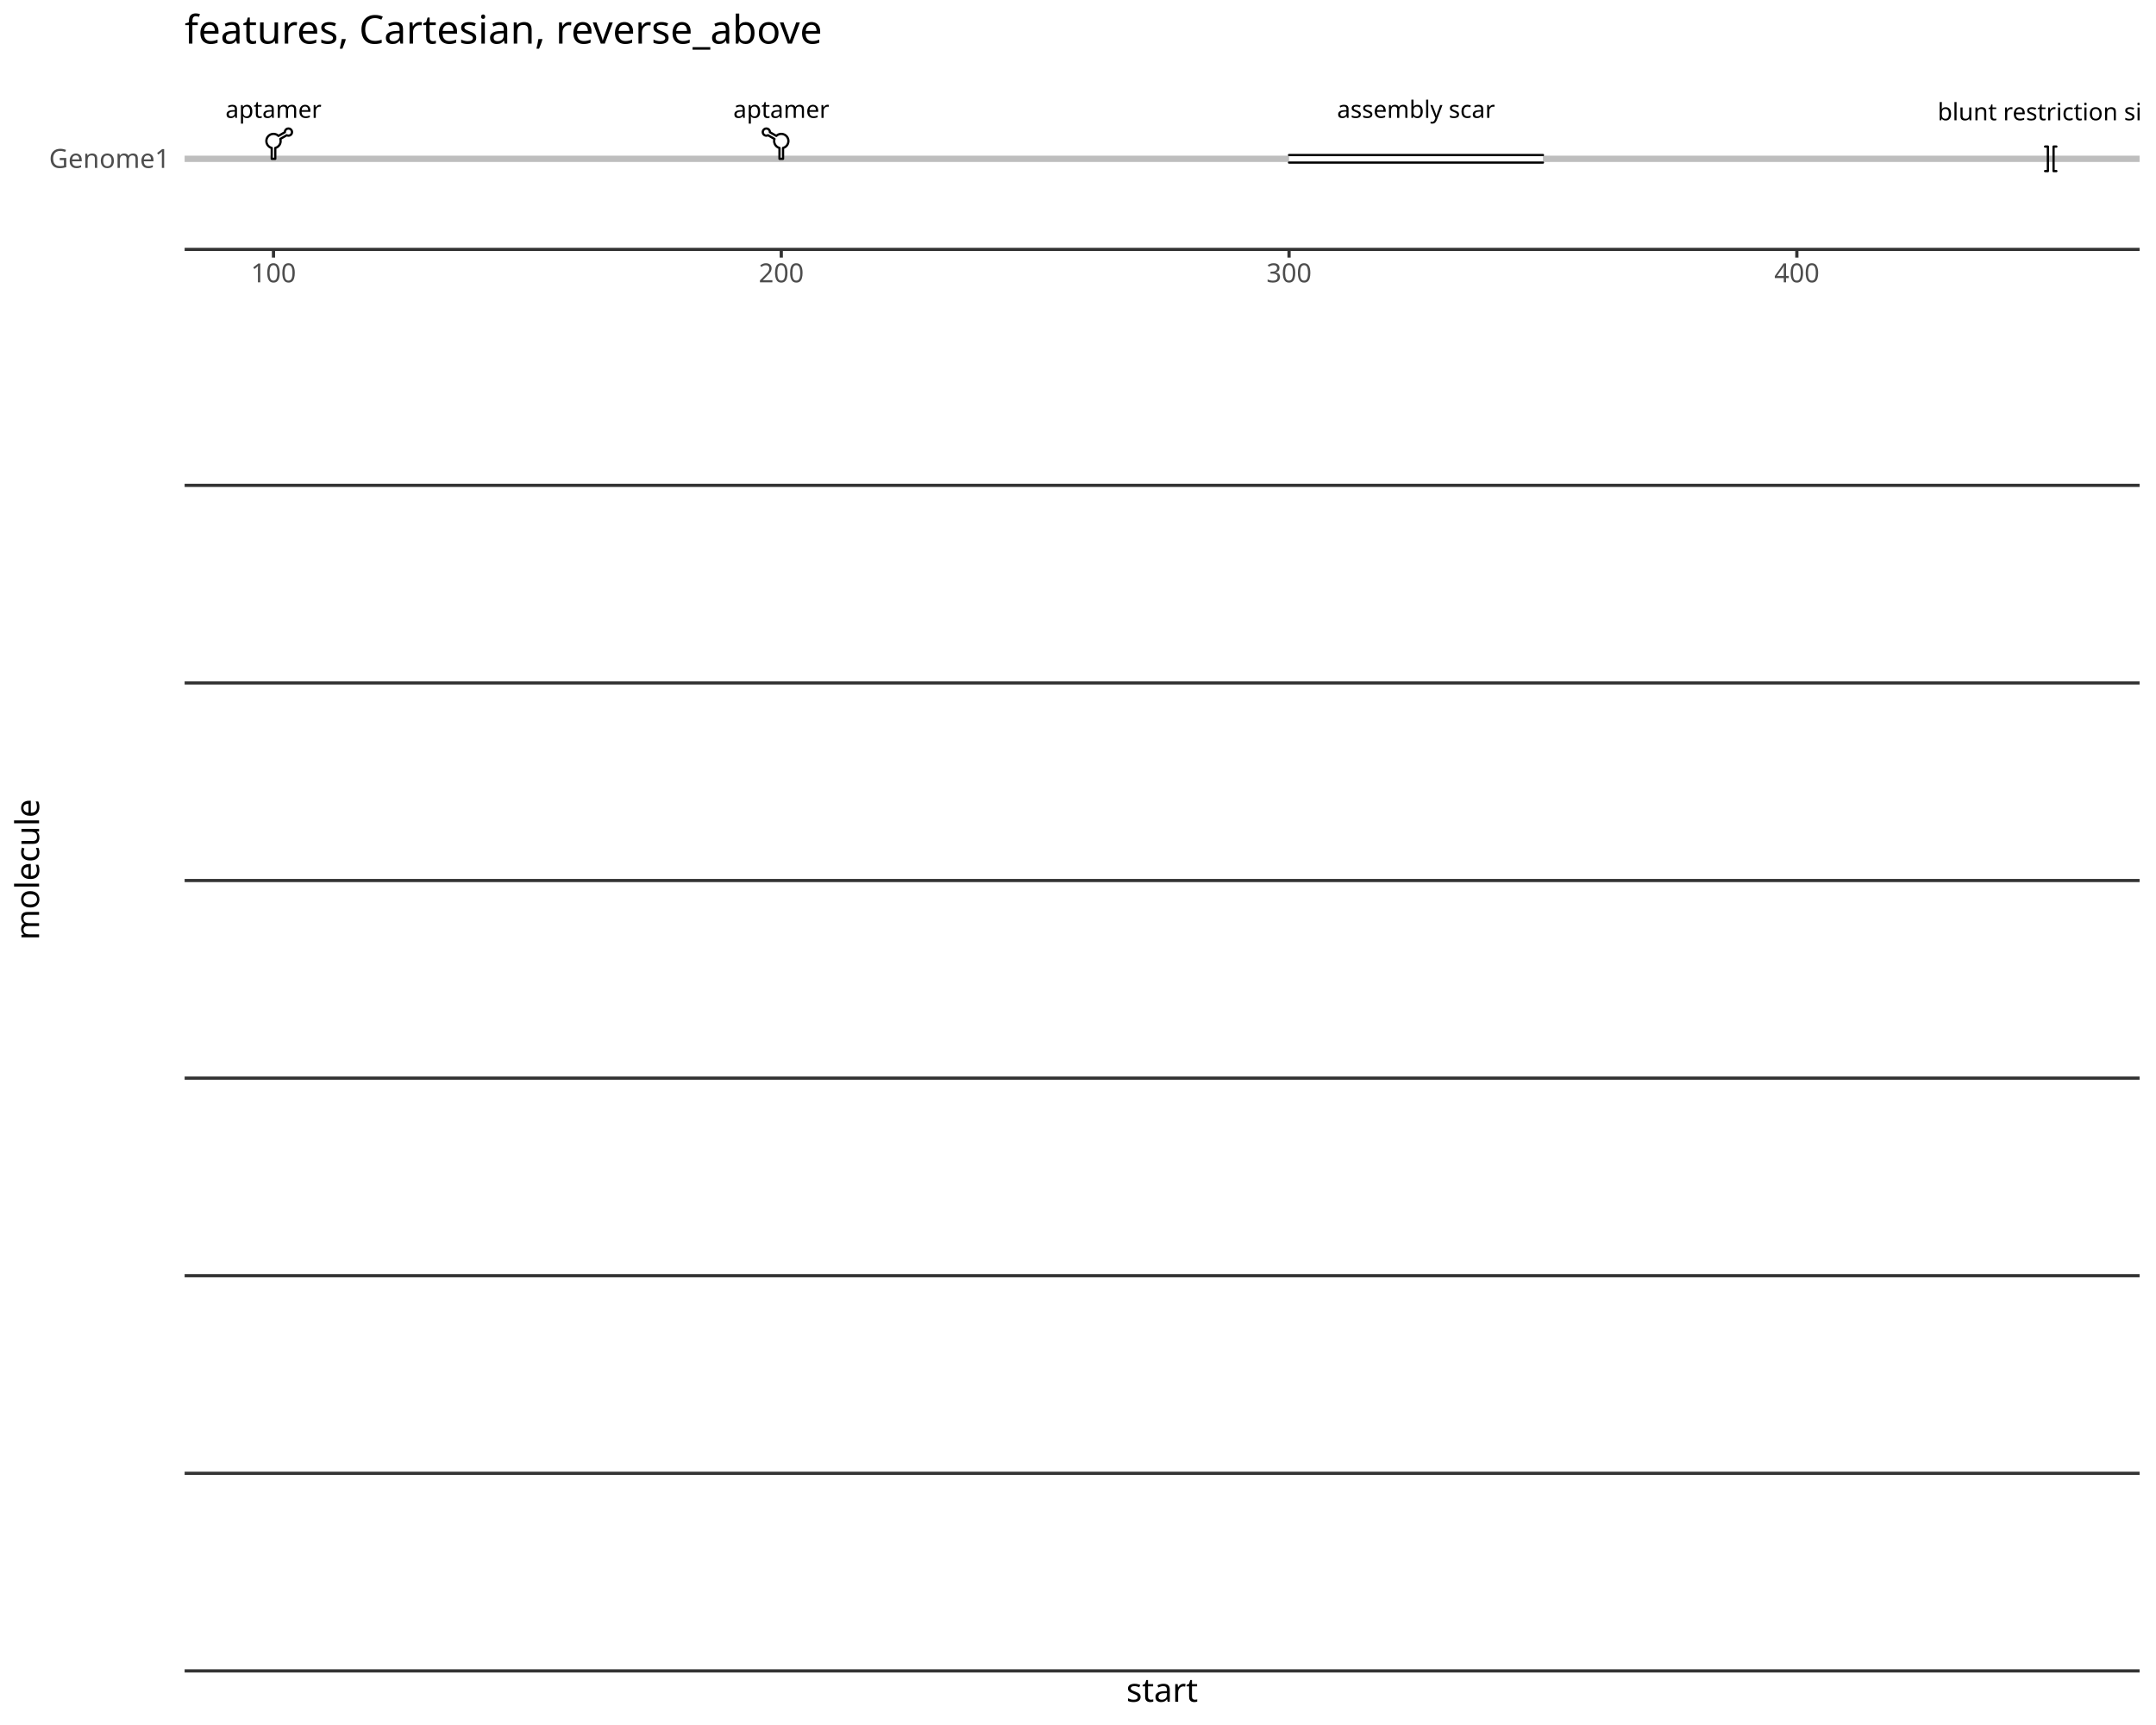
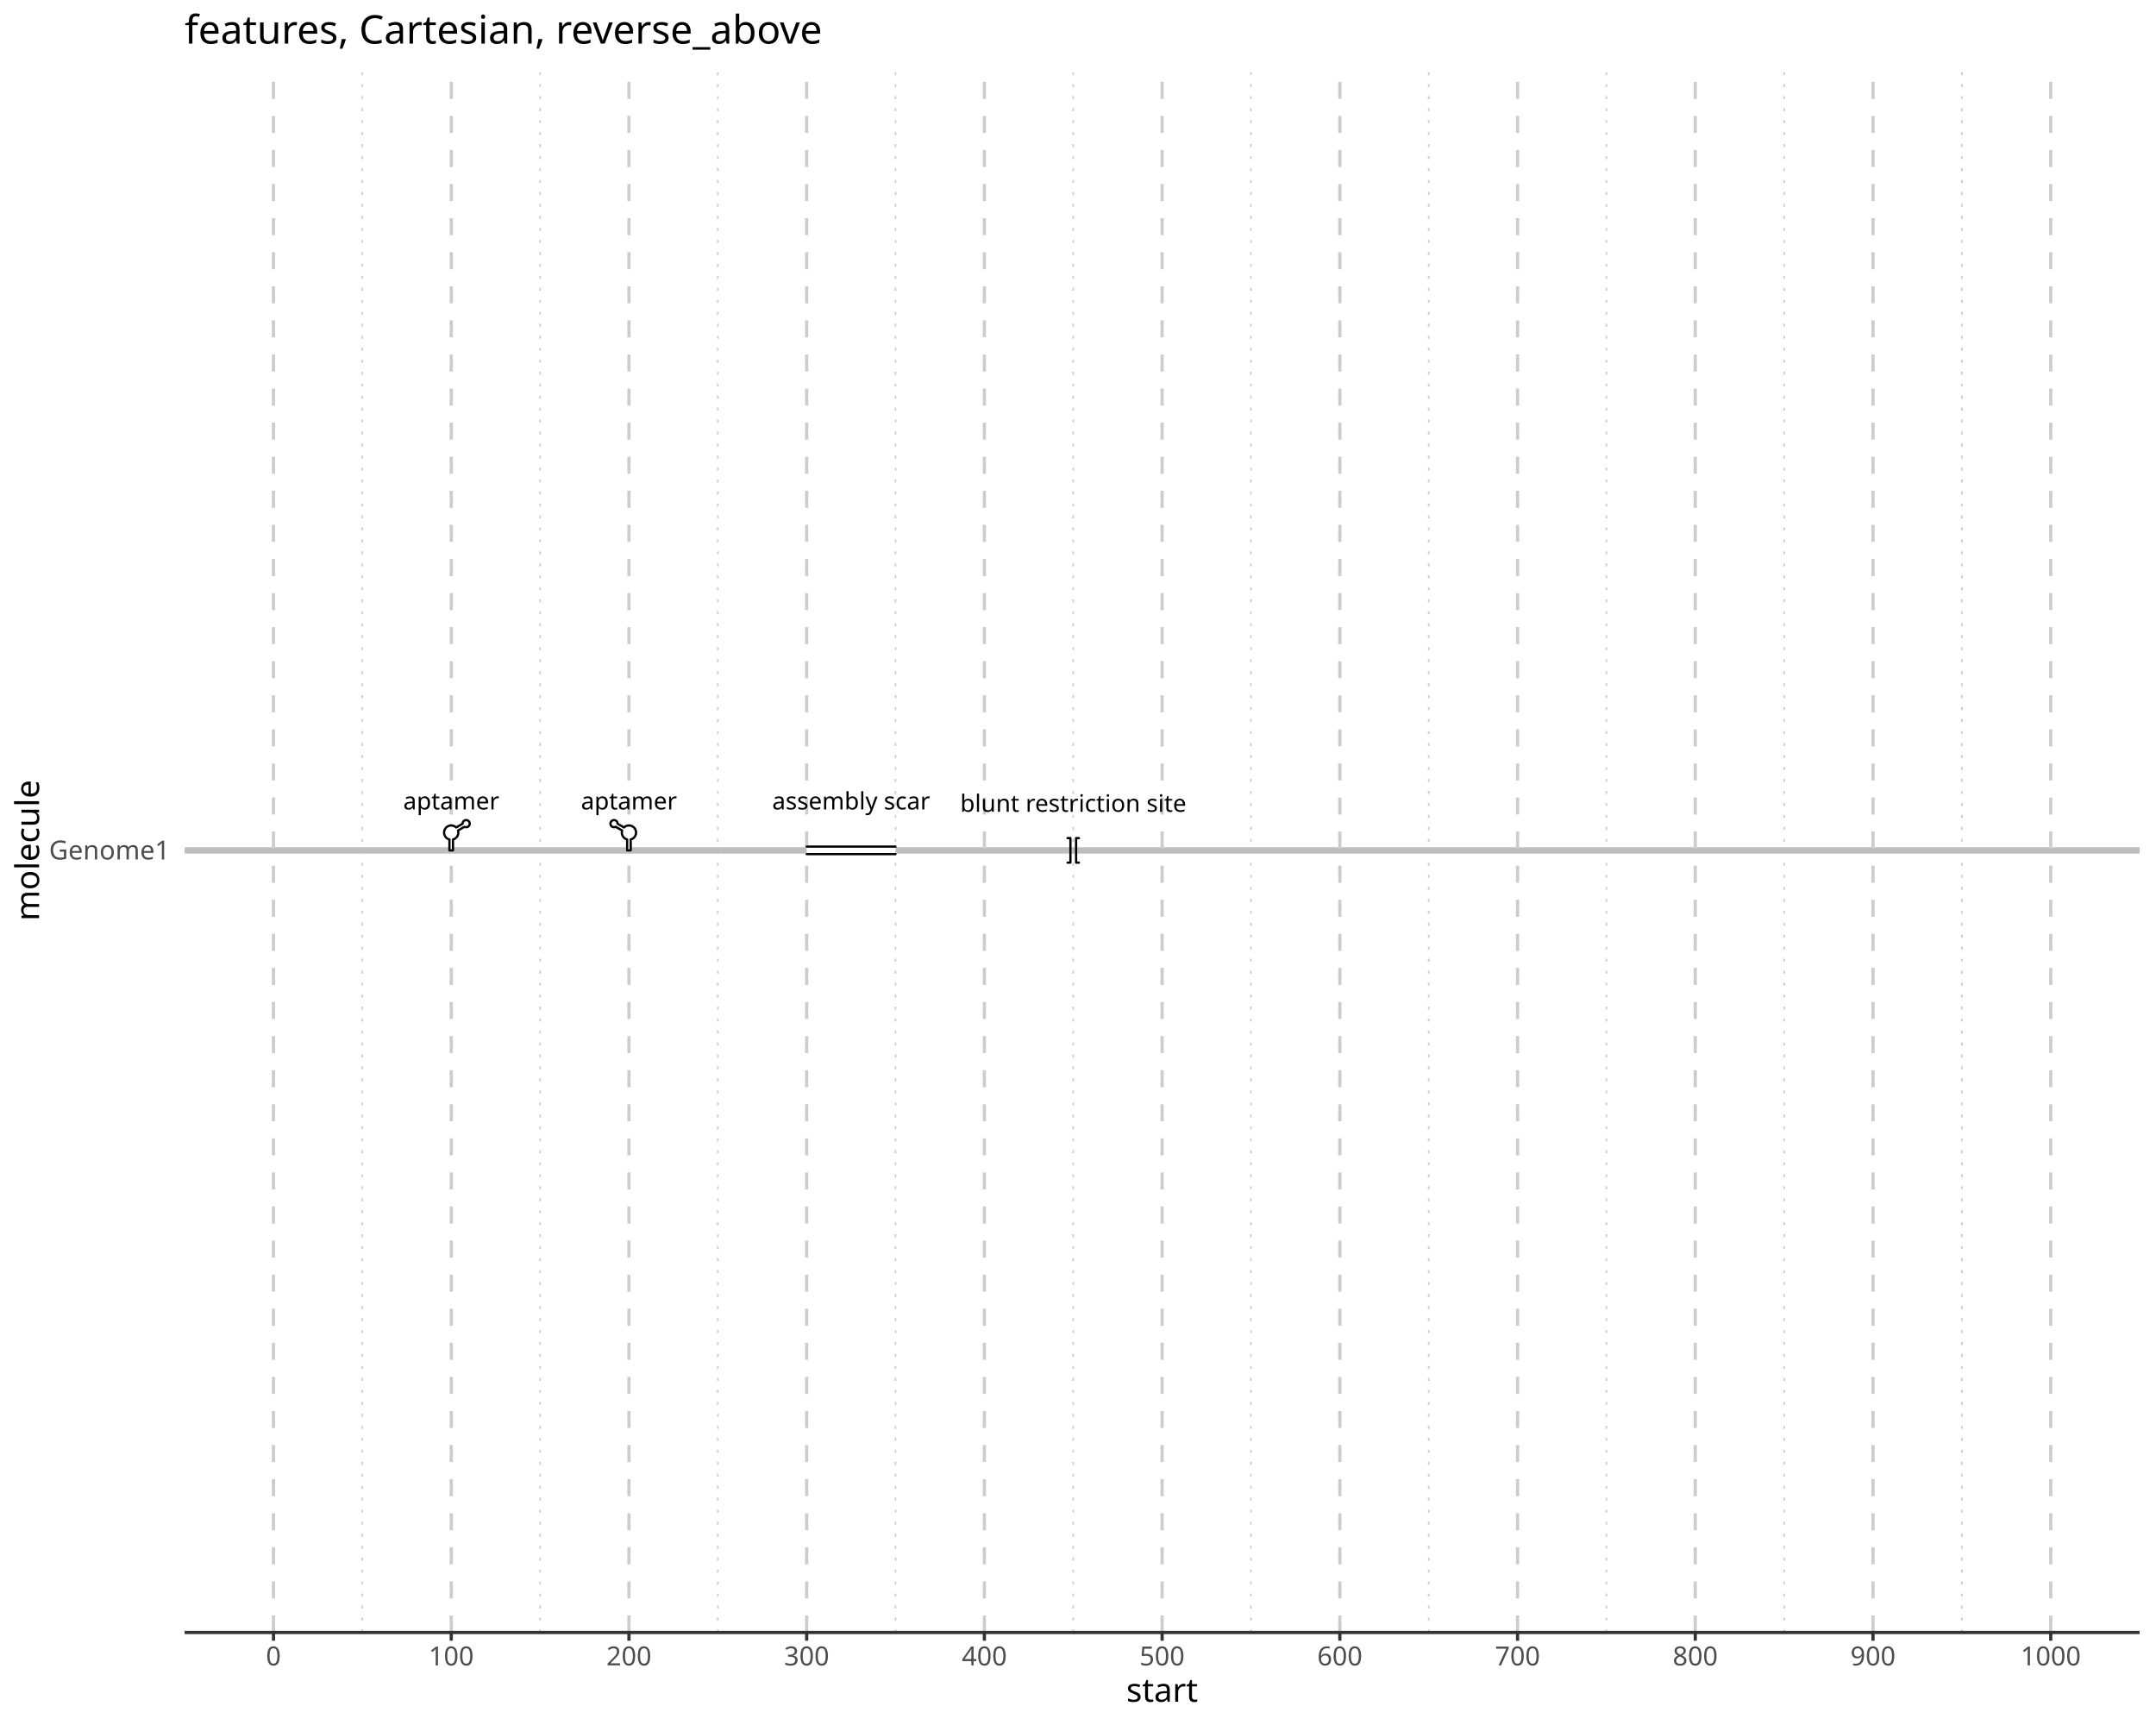
<svg xmlns="http://www.w3.org/2000/svg" class="svglite" data-engine-version="2.0" width="720.00pt" height="576.00pt" viewBox="0 0 720.00 576.00">
  <defs>
    <style type="text/css">
    .svglite line, .svglite polyline, .svglite polygon, .svglite path, .svglite rect, .svglite circle {
      fill: none;
      stroke: #000000;
      stroke-linecap: round;
      stroke-linejoin: round;
      stroke-miterlimit: 10.00;
    }
  </style>
  </defs>
  <rect width="100%" height="100%" style="stroke: none; fill: #FFFFFF;" />
  <defs>
    <clipPath id="cpMC4wMHw3MjAuMDB8MC4wMHw1NzYuMDA=">
      <rect x="0.00" y="0.00" width="720.00" height="576.00" />
    </clipPath>
  </defs>
  <g clip-path="url(#cpMC4wMHw3MjAuMDB8MC4wMHw1NzYuMDA=)">
    <rect x="0.00" y="0.00" width="720.00" height="576.00" style="stroke-width: 1.07; stroke: #FFFFFF; fill: #FFFFFF;" />
  </g>
  <defs>
-     <clipPath id="cpNjEuNjZ8NzE0LjUyfDIyLjc4fDgzLjI4">
-       <rect x="61.66" y="22.78" width="652.86" height="60.50" />
+     <clipPath id="cpNjEuNjZ8NzE0LjUyfDIyLjc4fDU0NS4xMQ==">
+       <rect x="61.66" y="22.78" width="652.86" height="522.33" />
    </clipPath>
  </defs>
-   <g clip-path="url(#cpNjEuNjZ8NzE0LjUyfDIyLjc4fDgzLjI4)">
-     <polyline points="61.66,53.03 714.52,53.03 " style="stroke-width: 2.13; stroke: #BEBEBE; stroke-linecap: butt;" />
-     <polygon points="91.93,53.03 91.93,49.39 91.93,49.39 92.03,49.36 92.14,49.32 92.24,49.29 92.34,49.24 92.43,49.20 92.53,49.14 92.62,49.09 92.71,49.03 92.79,48.97 92.87,48.90 92.95,48.83 93.03,48.75 93.10,48.68 93.17,48.60 93.24,48.51 93.30,48.43 93.36,48.34 93.41,48.25 93.46,48.15 93.51,48.05 93.55,47.96 93.59,47.85 93.62,47.75 93.65,47.64 93.67,47.54 93.69,47.43 93.70,47.32 93.71,47.20 93.71,47.09 93.71,47.09 93.71,47.07 93.71,47.04 93.71,47.02 93.71,46.99 93.71,46.97 93.71,46.94 93.71,46.92 93.70,46.89 93.70,46.87 93.70,46.84 93.70,46.82 93.69,46.79 93.69,46.77 93.69,46.75 93.68,46.72 93.68,46.70 93.68,46.67 93.67,46.65 93.67,46.63 93.66,46.60 93.66,46.58 93.65,46.56 93.65,46.53 93.64,46.51 93.63,46.49 93.63,46.46 93.62,46.44 93.62,46.42 93.61,46.40 95.76,45.15 95.76,45.15 95.78,45.16 95.80,45.17 95.82,45.18 95.83,45.19 95.85,45.19 95.87,45.20 95.89,45.21 95.91,45.22 95.93,45.22 95.94,45.23 95.96,45.24 95.98,45.24 96.00,45.25 96.02,45.25 96.04,45.26 96.06,45.26 96.08,45.27 96.10,45.27 96.12,45.28 96.14,45.28 96.16,45.28 96.18,45.29 96.20,45.29 96.22,45.29 96.24,45.29 96.26,45.29 96.28,45.30 96.30,45.30 96.32,45.30 96.32,45.30 96.39,45.29 96.46,45.29 96.52,45.28 96.59,45.27 96.65,45.25 96.71,45.23 96.77,45.21 96.83,45.18 96.89,45.15 96.94,45.12 96.99,45.09 97.05,45.05 97.09,45.01 97.14,44.97 97.19,44.93 97.23,44.88 97.27,44.83 97.30,44.78 97.34,44.73 97.37,44.67 97.40,44.61 97.42,44.56 97.45,44.50 97.47,44.43 97.48,44.37 97.50,44.31 97.50,44.24 97.51,44.18 97.51,44.11 97.51,44.11 97.51,44.04 97.50,43.97 97.50,43.91 97.48,43.84 97.47,43.78 97.45,43.72 97.42,43.66 97.40,43.60 97.37,43.55 97.34,43.49 97.30,43.44 97.27,43.39 97.23,43.34 97.19,43.29 97.14,43.25 97.09,43.20 97.05,43.16 96.99,43.13 96.94,43.09 96.89,43.06 96.83,43.03 96.77,43.01 96.71,42.98 96.65,42.97 96.59,42.95 96.52,42.94 96.46,42.93 96.39,42.92 96.32,42.92 96.32,42.92 96.26,42.92 96.19,42.93 96.12,42.94 96.06,42.95 96.00,42.97 95.94,42.98 95.88,43.01 95.82,43.03 95.76,43.06 95.71,43.09 95.65,43.13 95.60,43.16 95.55,43.20 95.51,43.25 95.46,43.29 95.42,43.34 95.38,43.39 95.34,43.44 95.31,43.49 95.28,43.55 95.25,43.60 95.22,43.66 95.20,43.72 95.18,43.78 95.16,43.84 95.15,43.91 95.14,43.97 95.14,44.04 95.14,44.11 95.14,44.11 95.14,44.11 95.14,44.11 95.14,44.11 95.14,44.11 95.14,44.11 95.14,44.11 95.14,44.12 95.14,44.12 95.14,44.12 95.14,44.12 95.14,44.12 95.14,44.12 95.14,44.12 95.14,44.12 95.14,44.12 95.14,44.13 95.14,44.13 95.14,44.13 95.14,44.13 95.14,44.13 95.14,44.13 95.14,44.13 95.14,44.13 95.14,44.13 95.14,44.14 95.14,44.14 95.14,44.14 95.14,44.14 95.14,44.14 92.99,45.38 92.99,45.38 92.94,45.34 92.89,45.30 92.85,45.26 92.80,45.22 92.75,45.18 92.70,45.15 92.65,45.11 92.60,45.08 92.55,45.05 92.49,45.01 92.44,44.99 92.38,44.96 92.33,44.93 92.27,44.90 92.21,44.88 92.15,44.86 92.09,44.84 92.03,44.82 91.97,44.80 91.91,44.78 91.85,44.77 91.79,44.76 91.72,44.75 91.66,44.74 91.60,44.73 91.53,44.72 91.47,44.72 91.40,44.71 91.33,44.71 91.33,44.71 91.20,44.72 91.07,44.73 90.94,44.75 90.81,44.77 90.68,44.80 90.56,44.84 90.44,44.89 90.32,44.94 90.21,45.00 90.10,45.06 89.99,45.13 89.89,45.20 89.79,45.28 89.70,45.37 89.61,45.45 89.53,45.55 89.45,45.65 89.37,45.75 89.30,45.85 89.24,45.96 89.18,46.08 89.13,46.19 89.09,46.31 89.05,46.44 89.02,46.56 88.99,46.69 88.97,46.82 88.96,46.96 88.96,47.09 88.96,47.09 88.96,47.20 88.97,47.32 88.98,47.43 89.00,47.54 89.02,47.64 89.05,47.75 89.08,47.85 89.12,47.96 89.16,48.05 89.21,48.15 89.26,48.25 89.31,48.34 89.37,48.43 89.43,48.51 89.50,48.60 89.57,48.68 89.64,48.75 89.72,48.83 89.80,48.90 89.88,48.97 89.96,49.03 90.05,49.09 90.14,49.14 90.24,49.20 90.33,49.24 90.43,49.29 90.53,49.32 90.64,49.36 90.74,49.39 90.74,53.03 " style="stroke-width: 0.75; fill: #FFFFFF;" />
-     <polygon points="260.31,53.03 260.31,49.39 260.31,49.39 260.21,49.36 260.11,49.32 260.01,49.29 259.91,49.24 259.81,49.20 259.72,49.14 259.63,49.09 259.54,49.03 259.45,48.97 259.37,48.90 259.29,48.83 259.21,48.75 259.14,48.68 259.07,48.60 259.01,48.51 258.94,48.43 258.89,48.34 258.83,48.25 258.78,48.15 258.74,48.05 258.69,47.96 258.66,47.85 258.63,47.75 258.60,47.64 258.57,47.54 258.56,47.43 258.54,47.32 258.53,47.20 258.53,47.09 258.53,47.09 258.53,47.07 258.53,47.04 258.53,47.02 258.53,46.99 258.54,46.97 258.54,46.94 258.54,46.92 258.54,46.89 258.54,46.87 258.55,46.84 258.55,46.82 258.55,46.79 258.55,46.77 258.56,46.75 258.56,46.72 258.56,46.70 258.57,46.67 258.57,46.65 258.58,46.63 258.58,46.60 258.59,46.58 258.59,46.56 258.60,46.53 258.60,46.51 258.61,46.49 258.62,46.46 258.62,46.44 258.63,46.42 258.64,46.40 256.48,45.15 256.48,45.15 256.46,45.16 256.45,45.17 256.43,45.18 256.41,45.19 256.39,45.19 256.37,45.20 256.36,45.21 256.34,45.22 256.32,45.22 256.30,45.23 256.28,45.24 256.26,45.24 256.24,45.25 256.22,45.25 256.20,45.26 256.18,45.26 256.17,45.27 256.15,45.27 256.13,45.28 256.11,45.28 256.09,45.28 256.07,45.29 256.05,45.29 256.02,45.29 256.00,45.29 255.98,45.29 255.96,45.30 255.94,45.30 255.92,45.30 255.92,45.30 255.85,45.29 255.79,45.29 255.72,45.28 255.66,45.27 255.59,45.25 255.53,45.23 255.47,45.21 255.41,45.18 255.36,45.15 255.30,45.12 255.25,45.09 255.20,45.05 255.15,45.01 255.10,44.97 255.06,44.93 255.02,44.88 254.98,44.83 254.94,44.78 254.91,44.73 254.87,44.67 254.85,44.61 254.82,44.56 254.80,44.50 254.78,44.43 254.76,44.37 254.75,44.31 254.74,44.24 254.73,44.18 254.73,44.11 254.73,44.11 254.73,44.04 254.74,43.97 254.75,43.91 254.76,43.84 254.78,43.78 254.80,43.72 254.82,43.66 254.85,43.60 254.87,43.55 254.91,43.49 254.94,43.44 254.98,43.39 255.02,43.34 255.06,43.29 255.10,43.25 255.15,43.20 255.20,43.16 255.25,43.13 255.30,43.09 255.36,43.06 255.41,43.03 255.47,43.01 255.53,42.98 255.59,42.97 255.66,42.95 255.72,42.94 255.79,42.93 255.85,42.92 255.92,42.92 255.92,42.92 255.99,42.92 256.05,42.93 256.12,42.94 256.18,42.95 256.25,42.97 256.31,42.98 256.37,43.01 256.43,43.03 256.48,43.06 256.54,43.09 256.59,43.13 256.64,43.16 256.69,43.20 256.74,43.25 256.78,43.29 256.83,43.34 256.86,43.39 256.90,43.44 256.94,43.49 256.97,43.55 257.00,43.60 257.02,43.66 257.04,43.72 257.06,43.78 257.08,43.84 257.09,43.91 257.10,43.97 257.11,44.04 257.11,44.11 257.11,44.11 257.11,44.11 257.11,44.11 257.11,44.11 257.11,44.11 257.11,44.11 257.11,44.11 257.11,44.12 257.11,44.12 257.11,44.12 257.11,44.12 257.11,44.12 257.11,44.12 257.11,44.12 257.11,44.12 257.11,44.12 257.11,44.13 257.11,44.13 257.11,44.13 257.11,44.13 257.11,44.13 257.11,44.13 257.11,44.13 257.11,44.13 257.11,44.13 257.11,44.14 257.11,44.14 257.11,44.14 257.11,44.14 257.11,44.14 259.26,45.38 259.26,45.38 259.30,45.34 259.35,45.30 259.40,45.26 259.44,45.22 259.49,45.18 259.54,45.15 259.59,45.11 259.65,45.08 259.70,45.05 259.75,45.01 259.81,44.99 259.86,44.96 259.92,44.93 259.97,44.90 260.03,44.88 260.09,44.86 260.15,44.84 260.21,44.82 260.27,44.80 260.33,44.78 260.39,44.77 260.46,44.76 260.52,44.75 260.58,44.74 260.65,44.73 260.71,44.72 260.78,44.72 260.84,44.71 260.91,44.71 260.91,44.71 261.04,44.72 261.18,44.73 261.31,44.75 261.44,44.77 261.56,44.80 261.68,44.84 261.80,44.89 261.92,44.94 262.04,45.00 262.15,45.06 262.25,45.13 262.35,45.20 262.45,45.28 262.54,45.37 262.63,45.45 262.72,45.55 262.80,45.65 262.87,45.75 262.94,45.85 263.00,45.96 263.06,46.08 263.11,46.19 263.16,46.31 263.20,46.44 263.23,46.56 263.25,46.69 263.27,46.82 263.28,46.96 263.29,47.09 263.29,47.09 263.28,47.20 263.28,47.32 263.26,47.43 263.24,47.54 263.22,47.64 263.19,47.75 263.16,47.85 263.12,47.96 263.08,48.05 263.04,48.15 262.99,48.25 262.93,48.34 262.87,48.43 262.81,48.51 262.75,48.60 262.68,48.68 262.60,48.75 262.53,48.83 262.45,48.90 262.37,48.97 262.28,49.03 262.19,49.09 262.10,49.14 262.01,49.20 261.91,49.24 261.81,49.29 261.71,49.32 261.61,49.36 261.50,49.39 261.50,53.03 " style="stroke-width: 0.75; fill: #FFFFFF;" />
-     <text x="91.33" y="39.36" text-anchor="middle" style="font-size: 8.00px; font-family: sans;" textLength="29.35px" lengthAdjust="spacingAndGlyphs">aptamer</text>
-     <text x="260.91" y="39.36" text-anchor="middle" style="font-size: 8.00px; font-family: sans;" textLength="29.35px" lengthAdjust="spacingAndGlyphs">aptamer</text>
-     <polygon points="430.48,54.29 515.27,54.29 515.27,51.77 430.48,51.77 " style="stroke-width: 0.75; stroke: none; fill: #FFFFFF;" />
-     <polyline points="430.48,54.29 515.27,54.29 " style="stroke-width: 0.75;" />
-     <polyline points="515.27,51.77 430.48,51.77 " style="stroke-width: 0.75;" />
-     <text x="472.88" y="39.36" text-anchor="middle" style="font-size: 8.00px; font-family: sans;" textLength="51.14px" lengthAdjust="spacingAndGlyphs">assembly scar</text>
-     <polyline points="682.96,57.13 683.90,57.13 683.90,48.94 682.96,48.94 " style="stroke-width: 0.75;" />
-     <polyline points="686.73,57.13 685.79,57.13 685.79,48.94 686.73,48.94 " style="stroke-width: 0.75;" />
-     <text x="684.85" y="40.16" text-anchor="middle" style="font-size: 8.00px; font-family: sans;" textLength="68.92px" lengthAdjust="spacingAndGlyphs">blunt restriction site</text>
+   <g clip-path="url(#cpNjEuNjZ8NzE0LjUyfDIyLjc4fDU0NS4xMQ==)">
+     <polyline points="121.01,545.11 121.01,22.78 " style="stroke-width: 0.53; stroke: #CCCCCC; stroke-dasharray: 1.00,3.00; stroke-linecap: butt;" />
+     <polyline points="180.36,545.11 180.36,22.78 " style="stroke-width: 0.53; stroke: #CCCCCC; stroke-dasharray: 1.00,3.00; stroke-linecap: butt;" />
+     <polyline points="239.71,545.11 239.71,22.78 " style="stroke-width: 0.53; stroke: #CCCCCC; stroke-dasharray: 1.00,3.00; stroke-linecap: butt;" />
+     <polyline points="299.06,545.11 299.06,22.78 " style="stroke-width: 0.53; stroke: #CCCCCC; stroke-dasharray: 1.00,3.00; stroke-linecap: butt;" />
+     <polyline points="358.41,545.11 358.41,22.78 " style="stroke-width: 0.53; stroke: #CCCCCC; stroke-dasharray: 1.00,3.00; stroke-linecap: butt;" />
+     <polyline points="417.77,545.11 417.77,22.78 " style="stroke-width: 0.53; stroke: #CCCCCC; stroke-dasharray: 1.00,3.00; stroke-linecap: butt;" />
+     <polyline points="477.12,545.11 477.12,22.78 " style="stroke-width: 0.53; stroke: #CCCCCC; stroke-dasharray: 1.00,3.00; stroke-linecap: butt;" />
+     <polyline points="536.47,545.11 536.47,22.78 " style="stroke-width: 0.53; stroke: #CCCCCC; stroke-dasharray: 1.00,3.00; stroke-linecap: butt;" />
+     <polyline points="595.82,545.11 595.82,22.78 " style="stroke-width: 0.53; stroke: #CCCCCC; stroke-dasharray: 1.00,3.00; stroke-linecap: butt;" />
+     <polyline points="655.17,545.11 655.17,22.78 " style="stroke-width: 0.53; stroke: #CCCCCC; stroke-dasharray: 1.00,3.00; stroke-linecap: butt;" />
+     <polyline points="61.66,283.95 714.52,283.95 " style="stroke-width: 2.13; stroke: #BEBEBE; stroke-linecap: butt;" />
+     <polyline points="91.33,545.11 91.33,22.78 " style="stroke-width: 1.07; stroke: #CCCCCC; stroke-dasharray: 5.69,5.69; stroke-linecap: butt;" />
+     <polyline points="150.69,545.11 150.69,22.78 " style="stroke-width: 1.07; stroke: #CCCCCC; stroke-dasharray: 5.69,5.69; stroke-linecap: butt;" />
+     <polyline points="210.04,545.11 210.04,22.78 " style="stroke-width: 1.07; stroke: #CCCCCC; stroke-dasharray: 5.69,5.69; stroke-linecap: butt;" />
+     <polyline points="269.39,545.11 269.39,22.78 " style="stroke-width: 1.07; stroke: #CCCCCC; stroke-dasharray: 5.69,5.69; stroke-linecap: butt;" />
+     <polyline points="328.74,545.11 328.74,22.78 " style="stroke-width: 1.07; stroke: #CCCCCC; stroke-dasharray: 5.69,5.69; stroke-linecap: butt;" />
+     <polyline points="388.09,545.11 388.09,22.78 " style="stroke-width: 1.07; stroke: #CCCCCC; stroke-dasharray: 5.69,5.69; stroke-linecap: butt;" />
+     <polyline points="447.44,545.11 447.44,22.78 " style="stroke-width: 1.07; stroke: #CCCCCC; stroke-dasharray: 5.69,5.69; stroke-linecap: butt;" />
+     <polyline points="506.79,545.11 506.79,22.78 " style="stroke-width: 1.07; stroke: #CCCCCC; stroke-dasharray: 5.69,5.69; stroke-linecap: butt;" />
+     <polyline points="566.14,545.11 566.14,22.78 " style="stroke-width: 1.07; stroke: #CCCCCC; stroke-dasharray: 5.69,5.69; stroke-linecap: butt;" />
+     <polyline points="625.49,545.11 625.49,22.78 " style="stroke-width: 1.07; stroke: #CCCCCC; stroke-dasharray: 5.69,5.69; stroke-linecap: butt;" />
+     <polyline points="684.85,545.11 684.85,22.78 " style="stroke-width: 1.07; stroke: #CCCCCC; stroke-dasharray: 5.69,5.69; stroke-linecap: butt;" />
+     <polygon points="151.28,283.95 151.28,280.30 151.28,280.30 151.39,280.28 151.49,280.24 151.59,280.20 151.69,280.16 151.78,280.11 151.88,280.06 151.97,280.00 152.06,279.95 152.14,279.88 152.22,279.81 152.30,279.74 152.38,279.67 152.45,279.59 152.52,279.51 152.59,279.43 152.65,279.34 152.71,279.25 152.76,279.16 152.81,279.07 152.86,278.97 152.90,278.87 152.94,278.77 152.97,278.67 153.00,278.56 153.02,278.45 153.04,278.34 153.05,278.23 153.06,278.12 153.06,278.01 153.06,278.01 153.06,277.98 153.06,277.96 153.06,277.93 153.06,277.91 153.06,277.88 153.06,277.86 153.06,277.83 153.05,277.81 153.05,277.78 153.05,277.76 153.05,277.74 153.04,277.71 153.04,277.69 153.04,277.66 153.03,277.64 153.03,277.61 153.03,277.59 153.02,277.57 153.02,277.54 153.01,277.52 153.01,277.50 153.00,277.47 153.00,277.45 152.99,277.43 152.99,277.40 152.98,277.38 152.97,277.36 152.97,277.33 152.96,277.31 155.11,276.07 155.11,276.07 155.13,276.08 155.15,276.08 155.17,276.09 155.19,276.10 155.20,276.11 155.22,276.12 155.24,276.13 155.26,276.13 155.28,276.14 155.30,276.15 155.31,276.15 155.33,276.16 155.35,276.17 155.37,276.17 155.39,276.18 155.41,276.18 155.43,276.19 155.45,276.19 155.47,276.19 155.49,276.20 155.51,276.20 155.53,276.20 155.55,276.21 155.57,276.21 155.59,276.21 155.61,276.21 155.63,276.21 155.65,276.21 155.67,276.21 155.67,276.21 155.74,276.21 155.81,276.21 155.87,276.20 155.94,276.18 156.00,276.17 156.06,276.15 156.12,276.13 156.18,276.10 156.24,276.07 156.29,276.04 156.35,276.01 156.40,275.97 156.45,275.93 156.49,275.89 156.54,275.84 156.58,275.80 156.62,275.75 156.66,275.70 156.69,275.64 156.72,275.59 156.75,275.53 156.78,275.47 156.80,275.41 156.82,275.35 156.83,275.29 156.85,275.22 156.86,275.16 156.86,275.09 156.86,275.02 156.86,275.02 156.86,274.96 156.86,274.89 156.85,274.82 156.83,274.76 156.82,274.70 156.80,274.64 156.78,274.58 156.75,274.52 156.72,274.46 156.69,274.41 156.66,274.35 156.62,274.30 156.58,274.25 156.54,274.21 156.49,274.16 156.45,274.12 156.40,274.08 156.35,274.04 156.29,274.01 156.24,273.98 156.18,273.95 156.12,273.92 156.06,273.90 156.00,273.88 155.94,273.87 155.87,273.85 155.81,273.84 155.74,273.84 155.67,273.84 155.67,273.84 155.61,273.84 155.54,273.84 155.48,273.85 155.41,273.87 155.35,273.88 155.29,273.90 155.23,273.92 155.17,273.95 155.11,273.98 155.06,274.01 155.00,274.04 154.95,274.08 154.90,274.12 154.86,274.16 154.81,274.21 154.77,274.25 154.73,274.30 154.69,274.35 154.66,274.41 154.63,274.46 154.60,274.52 154.57,274.58 154.55,274.64 154.53,274.70 154.52,274.76 154.50,274.82 154.49,274.89 154.49,274.96 154.49,275.02 154.49,275.02 154.49,275.03 154.49,275.03 154.49,275.03 154.49,275.03 154.49,275.03 154.49,275.03 154.49,275.03 154.49,275.03 154.49,275.03 154.49,275.04 154.49,275.04 154.49,275.04 154.49,275.04 154.49,275.04 154.49,275.04 154.49,275.04 154.49,275.04 154.49,275.04 154.49,275.04 154.49,275.05 154.49,275.05 154.49,275.05 154.49,275.05 154.49,275.05 154.49,275.05 154.49,275.05 154.49,275.05 154.49,275.05 154.49,275.06 152.34,276.30 152.34,276.30 152.29,276.26 152.25,276.22 152.20,276.18 152.15,276.14 152.10,276.10 152.05,276.06 152.00,276.03 151.95,275.99 151.90,275.96 151.84,275.93 151.79,275.90 151.73,275.87 151.68,275.85 151.62,275.82 151.56,275.80 151.50,275.77 151.44,275.75 151.38,275.73 151.32,275.72 151.26,275.70 151.20,275.69 151.14,275.67 151.08,275.66 151.01,275.65 150.95,275.64 150.88,275.64 150.82,275.63 150.75,275.63 150.69,275.63 150.69,275.63 150.55,275.63 150.42,275.64 150.29,275.66 150.16,275.69 150.03,275.72 149.91,275.76 149.79,275.80 149.67,275.86 149.56,275.91 149.45,275.98 149.34,276.04 149.24,276.12 149.14,276.20 149.05,276.28 148.96,276.37 148.88,276.46 148.80,276.56 148.72,276.66 148.66,276.77 148.59,276.88 148.53,276.99 148.48,277.11 148.44,277.23 148.40,277.35 148.37,277.48 148.34,277.61 148.32,277.74 148.31,277.87 148.31,278.01 148.31,278.01 148.31,278.12 148.32,278.23 148.33,278.34 148.35,278.45 148.37,278.56 148.40,278.67 148.43,278.77 148.47,278.87 148.51,278.97 148.56,279.07 148.61,279.16 148.66,279.25 148.72,279.34 148.78,279.43 148.85,279.51 148.92,279.59 148.99,279.67 149.07,279.74 149.15,279.82 149.23,279.88 149.31,279.95 149.40,280.00 149.49,280.06 149.59,280.11 149.68,280.16 149.78,280.20 149.88,280.24 149.99,280.28 150.09,280.30 150.09,283.95 " style="stroke-width: 0.75; fill: #FFFFFF;" />
+     <polygon points="209.44,283.95 209.44,280.30 209.44,280.30 209.34,280.28 209.23,280.24 209.13,280.20 209.04,280.16 208.94,280.11 208.85,280.06 208.75,280.00 208.67,279.95 208.58,279.88 208.50,279.81 208.42,279.74 208.34,279.67 208.27,279.59 208.20,279.51 208.13,279.43 208.07,279.34 208.01,279.25 207.96,279.16 207.91,279.07 207.86,278.97 207.82,278.87 207.79,278.77 207.75,278.67 207.72,278.56 207.70,278.45 207.68,278.34 207.67,278.23 207.66,278.12 207.66,278.01 207.66,278.01 207.66,277.98 207.66,277.96 207.66,277.93 207.66,277.91 207.66,277.88 207.66,277.86 207.67,277.83 207.67,277.81 207.67,277.78 207.67,277.76 207.68,277.74 207.68,277.71 207.68,277.69 207.68,277.66 207.69,277.64 207.69,277.61 207.70,277.59 207.70,277.57 207.71,277.54 207.71,277.52 207.72,277.50 207.72,277.47 207.73,277.45 207.73,277.43 207.74,277.40 207.74,277.38 207.75,277.36 207.76,277.33 207.76,277.31 205.61,276.07 205.61,276.07 205.59,276.08 205.57,276.08 205.56,276.09 205.54,276.10 205.52,276.11 205.50,276.12 205.48,276.13 205.46,276.13 205.45,276.14 205.43,276.15 205.41,276.15 205.39,276.16 205.37,276.17 205.35,276.17 205.33,276.18 205.31,276.18 205.29,276.19 205.27,276.19 205.25,276.19 205.23,276.20 205.21,276.20 205.19,276.20 205.17,276.21 205.15,276.21 205.13,276.21 205.11,276.21 205.09,276.21 205.07,276.21 205.05,276.21 205.05,276.21 204.98,276.21 204.91,276.21 204.85,276.20 204.78,276.18 204.72,276.17 204.66,276.15 204.60,276.13 204.54,276.10 204.49,276.07 204.43,276.04 204.38,276.01 204.33,275.97 204.28,275.93 204.23,275.89 204.19,275.84 204.14,275.80 204.10,275.75 204.07,275.70 204.03,275.64 204.00,275.59 203.97,275.53 203.95,275.47 203.92,275.41 203.91,275.35 203.89,275.29 203.88,275.22 203.87,275.16 203.86,275.09 203.86,275.02 203.86,275.02 203.86,274.96 203.87,274.89 203.88,274.82 203.89,274.76 203.91,274.70 203.92,274.64 203.95,274.58 203.97,274.52 204.00,274.46 204.03,274.41 204.07,274.35 204.10,274.30 204.14,274.25 204.19,274.21 204.23,274.16 204.28,274.12 204.33,274.08 204.38,274.04 204.43,274.01 204.49,273.98 204.54,273.95 204.60,273.92 204.66,273.90 204.72,273.88 204.78,273.87 204.85,273.85 204.91,273.84 204.98,273.84 205.05,273.84 205.05,273.84 205.12,273.84 205.18,273.84 205.25,273.85 205.31,273.87 205.37,273.88 205.44,273.90 205.50,273.92 205.55,273.95 205.61,273.98 205.67,274.01 205.72,274.04 205.77,274.08 205.82,274.12 205.87,274.16 205.91,274.21 205.95,274.25 205.99,274.30 206.03,274.35 206.06,274.41 206.10,274.46 206.12,274.52 206.15,274.58 206.17,274.64 206.19,274.70 206.21,274.76 206.22,274.82 206.23,274.89 206.23,274.96 206.24,275.02 206.24,275.02 206.24,275.03 206.24,275.03 206.24,275.03 206.24,275.03 206.24,275.03 206.24,275.03 206.24,275.03 206.24,275.03 206.24,275.03 206.24,275.04 206.24,275.04 206.24,275.04 206.24,275.04 206.24,275.04 206.24,275.04 206.24,275.04 206.23,275.04 206.23,275.04 206.23,275.04 206.23,275.05 206.23,275.05 206.23,275.05 206.23,275.05 206.23,275.05 206.23,275.05 206.23,275.05 206.23,275.05 206.23,275.05 206.23,275.06 208.39,276.30 208.39,276.30 208.43,276.26 208.48,276.22 208.52,276.18 208.57,276.14 208.62,276.10 208.67,276.06 208.72,276.03 208.77,275.99 208.83,275.96 208.88,275.93 208.93,275.90 208.99,275.87 209.05,275.85 209.10,275.82 209.16,275.80 209.22,275.77 209.28,275.75 209.34,275.73 209.40,275.72 209.46,275.70 209.52,275.69 209.58,275.67 209.65,275.66 209.71,275.65 209.78,275.64 209.84,275.64 209.91,275.63 209.97,275.63 210.04,275.63 210.04,275.63 210.17,275.63 210.30,275.64 210.44,275.66 210.56,275.69 210.69,275.72 210.81,275.76 210.93,275.80 211.05,275.86 211.16,275.91 211.27,275.98 211.38,276.04 211.48,276.12 211.58,276.20 211.67,276.28 211.76,276.37 211.85,276.46 211.92,276.56 212.00,276.66 212.07,276.77 212.13,276.88 212.19,276.99 212.24,277.11 212.28,277.23 212.32,277.35 212.36,277.48 212.38,277.61 212.40,277.74 212.41,277.87 212.41,278.01 212.41,278.01 212.41,278.12 212.40,278.23 212.39,278.34 212.37,278.45 212.35,278.56 212.32,278.67 212.29,278.77 212.25,278.87 212.21,278.97 212.16,279.07 212.11,279.16 212.06,279.25 212.00,279.34 211.94,279.43 211.87,279.51 211.80,279.59 211.73,279.67 211.66,279.74 211.58,279.82 211.49,279.88 211.41,279.95 211.32,280.00 211.23,280.06 211.14,280.11 211.04,280.16 210.94,280.20 210.84,280.24 210.74,280.28 210.63,280.30 210.63,283.95 " style="stroke-width: 0.75; fill: #FFFFFF;" />
+     <text x="150.69" y="270.28" text-anchor="middle" style="font-size: 8.00px; font-family: sans;" textLength="29.35px" lengthAdjust="spacingAndGlyphs">aptamer</text>
+     <text x="210.04" y="270.28" text-anchor="middle" style="font-size: 8.00px; font-family: sans;" textLength="29.35px" lengthAdjust="spacingAndGlyphs">aptamer</text>
+     <polygon points="269.39,285.21 299.06,285.21 299.06,282.69 269.39,282.69 " style="stroke-width: 0.75; stroke: none; fill: #FFFFFF;" />
+     <polyline points="269.39,285.21 299.06,285.21 " style="stroke-width: 0.75;" />
+     <polyline points="299.06,282.69 269.39,282.69 " style="stroke-width: 0.75;" />
+     <text x="284.23" y="270.28" text-anchor="middle" style="font-size: 8.00px; font-family: sans;" textLength="51.14px" lengthAdjust="spacingAndGlyphs">assembly scar</text>
+     <polyline points="356.52,288.04 357.47,288.04 357.47,279.85 356.52,279.85 " style="stroke-width: 0.75;" />
+     <polyline points="360.30,288.04 359.36,288.04 359.36,279.85 360.30,279.85 " style="stroke-width: 0.75;" />
+     <text x="358.41" y="271.07" text-anchor="middle" style="font-size: 8.00px; font-family: sans;" textLength="68.92px" lengthAdjust="spacingAndGlyphs">blunt restriction site</text>
  </g>
-   <g clip-path="url(#cpMC4wMHw3MjAuMDB8MC4wMHw1NzYuMDA=)">
- </g>
-   <defs>
-     <clipPath id="cpNjEuNjZ8NzE0LjUyfDEwMS41N3wxNjIuMDc=">
-       <rect x="61.66" y="101.57" width="652.86" height="60.50" />
-     </clipPath>
-   </defs>
-   <g clip-path="url(#cpNjEuNjZ8NzE0LjUyfDEwMS41N3wxNjIuMDc=)">
- </g>
-   <g clip-path="url(#cpMC4wMHw3MjAuMDB8MC4wMHw1NzYuMDA=)">
- </g>
-   <defs>
-     <clipPath id="cpNjEuNjZ8NzE0LjUyfDE2Ny41NXwyMjguMDU=">
-       <rect x="61.66" y="167.55" width="652.86" height="60.50" />
-     </clipPath>
-   </defs>
-   <g clip-path="url(#cpNjEuNjZ8NzE0LjUyfDE2Ny41NXwyMjguMDU=)">
- </g>
-   <g clip-path="url(#cpMC4wMHw3MjAuMDB8MC4wMHw1NzYuMDA=)">
- </g>
-   <defs>
-     <clipPath id="cpNjEuNjZ8NzE0LjUyfDIzMy41M3wyOTQuMDI=">
-       <rect x="61.66" y="233.53" width="652.86" height="60.50" />
-     </clipPath>
-   </defs>
-   <g clip-path="url(#cpNjEuNjZ8NzE0LjUyfDIzMy41M3wyOTQuMDI=)">
- </g>
-   <g clip-path="url(#cpMC4wMHw3MjAuMDB8MC4wMHw1NzYuMDA=)">
- </g>
-   <defs>
-     <clipPath id="cpNjEuNjZ8NzE0LjUyfDI5OS41MHwzNjAuMDA=">
-       <rect x="61.66" y="299.50" width="652.86" height="60.50" />
-     </clipPath>
-   </defs>
-   <g clip-path="url(#cpNjEuNjZ8NzE0LjUyfDI5OS41MHwzNjAuMDA=)">
- </g>
-   <g clip-path="url(#cpMC4wMHw3MjAuMDB8MC4wMHw1NzYuMDA=)">
- </g>
-   <defs>
-     <clipPath id="cpNjEuNjZ8NzE0LjUyfDM2NS40OHw0MjUuOTc=">
-       <rect x="61.66" y="365.48" width="652.86" height="60.50" />
-     </clipPath>
-   </defs>
-   <g clip-path="url(#cpNjEuNjZ8NzE0LjUyfDM2NS40OHw0MjUuOTc=)">
- </g>
-   <g clip-path="url(#cpMC4wMHw3MjAuMDB8MC4wMHw1NzYuMDA=)">
- </g>
-   <defs>
-     <clipPath id="cpNjEuNjZ8NzE0LjUyfDQzMS40NXw0OTEuOTU=">
-       <rect x="61.66" y="431.45" width="652.86" height="60.50" />
-     </clipPath>
-   </defs>
-   <g clip-path="url(#cpNjEuNjZ8NzE0LjUyfDQzMS40NXw0OTEuOTU=)">
- </g>
-   <g clip-path="url(#cpMC4wMHw3MjAuMDB8MC4wMHw1NzYuMDA=)">
- </g>
-   <defs>
-     <clipPath id="cpNjEuNjZ8NzE0LjUyfDQ5Ny40M3w1NTcuOTM=">
-       <rect x="61.66" y="497.43" width="652.86" height="60.50" />
-     </clipPath>
-   </defs>
-   <g clip-path="url(#cpNjEuNjZ8NzE0LjUyfDQ5Ny40M3w1NTcuOTM=)">
- </g>
-   <g clip-path="url(#cpMC4wMHw3MjAuMDB8MC4wMHw1NzYuMDA=)">
- </g>
-   <defs>
-     <clipPath id="cpNjEuNjZ8NzE0LjUyfDQ5Ny40M3w0OTcuNDM=">
-       <rect x="61.66" y="497.43" width="652.86" height="0.00" />
-     </clipPath>
-   </defs>
-   <g clip-path="url(#cpNjEuNjZ8NzE0LjUyfDQ5Ny40M3w0OTcuNDM=)">
- </g>
-   <g clip-path="url(#cpMC4wMHw3MjAuMDB8MC4wMHw1NzYuMDA=)">
- </g>
-   <defs>
-     <clipPath id="cpNjEuNjZ8NzE0LjUyfDQzMS40NXw0MzEuNDU=">
-       <rect x="61.66" y="431.45" width="652.86" height="0.00" />
-     </clipPath>
-   </defs>
-   <g clip-path="url(#cpNjEuNjZ8NzE0LjUyfDQzMS40NXw0MzEuNDU=)">
- </g>
-   <g clip-path="url(#cpMC4wMHw3MjAuMDB8MC4wMHw1NzYuMDA=)">
- </g>
-   <defs>
-     <clipPath id="cpNjEuNjZ8NzE0LjUyfDM2NS40OHwzNjUuNDg=">
-       <rect x="61.66" y="365.48" width="652.86" height="0.00" />
-     </clipPath>
-   </defs>
-   <g clip-path="url(#cpNjEuNjZ8NzE0LjUyfDM2NS40OHwzNjUuNDg=)">
- </g>
-   <g clip-path="url(#cpMC4wMHw3MjAuMDB8MC4wMHw1NzYuMDA=)">
- </g>
-   <defs>
-     <clipPath id="cpNjEuNjZ8NzE0LjUyfDI5OS41MHwyOTkuNTA=">
-       <rect x="61.66" y="299.50" width="652.86" height="0.00" />
-     </clipPath>
-   </defs>
-   <g clip-path="url(#cpNjEuNjZ8NzE0LjUyfDI5OS41MHwyOTkuNTA=)">
- </g>
-   <g clip-path="url(#cpMC4wMHw3MjAuMDB8MC4wMHw1NzYuMDA=)">
- </g>
-   <defs>
-     <clipPath id="cpNjEuNjZ8NzE0LjUyfDIzMy41M3wyMzMuNTM=">
-       <rect x="61.66" y="233.53" width="652.86" height="0.00" />
-     </clipPath>
-   </defs>
-   <g clip-path="url(#cpNjEuNjZ8NzE0LjUyfDIzMy41M3wyMzMuNTM=)">
- </g>
-   <g clip-path="url(#cpMC4wMHw3MjAuMDB8MC4wMHw1NzYuMDA=)">
- </g>
-   <defs>
-     <clipPath id="cpNjEuNjZ8NzE0LjUyfDE2Ny41NXwxNjcuNTU=">
-       <rect x="61.66" y="167.55" width="652.86" height="0.00" />
-     </clipPath>
-   </defs>
-   <g clip-path="url(#cpNjEuNjZ8NzE0LjUyfDE2Ny41NXwxNjcuNTU=)">
- </g>
-   <g clip-path="url(#cpMC4wMHw3MjAuMDB8MC4wMHw1NzYuMDA=)">
- </g>
-   <defs>
-     <clipPath id="cpNjEuNjZ8NzE0LjUyfDEwMS41N3wxMDEuNTc=">
-       <rect x="61.66" y="101.57" width="652.86" height="0.00" />
-     </clipPath>
-   </defs>
-   <g clip-path="url(#cpNjEuNjZ8NzE0LjUyfDEwMS41N3wxMDEuNTc=)">
- </g>
  <g clip-path="url(#cpMC4wMHw3MjAuMDB8MC4wMHw1NzYuMDA=)">
</g>
  <defs>
    <clipPath id="cpNjEuNjZ8NzE0LjUyfDIyLjc4fDIyLjc4">
      <rect x="61.66" y="22.78" width="652.86" height="0.00" />
    </clipPath>
  </defs>
  <g clip-path="url(#cpNjEuNjZ8NzE0LjUyfDIyLjc4fDIyLjc4)">
</g>
  <g clip-path="url(#cpMC4wMHw3MjAuMDB8MC4wMHw1NzYuMDA=)">
-     <polyline points="61.66,557.93 714.52,557.93 " style="stroke-width: 1.07; stroke: #333333; stroke-linecap: butt;" />
-     <polyline points="61.66,491.95 714.52,491.95 " style="stroke-width: 1.07; stroke: #333333; stroke-linecap: butt;" />
-     <polyline points="61.66,425.97 714.52,425.97 " style="stroke-width: 1.07; stroke: #333333; stroke-linecap: butt;" />
-     <polyline points="61.66,360.00 714.52,360.00 " style="stroke-width: 1.07; stroke: #333333; stroke-linecap: butt;" />
-     <polyline points="61.66,294.02 714.52,294.02 " style="stroke-width: 1.07; stroke: #333333; stroke-linecap: butt;" />
-     <polyline points="61.66,228.05 714.52,228.05 " style="stroke-width: 1.07; stroke: #333333; stroke-linecap: butt;" />
-     <polyline points="61.66,162.07 714.52,162.07 " style="stroke-width: 1.07; stroke: #333333; stroke-linecap: butt;" />
-     <polyline points="61.66,83.28 714.52,83.28 " style="stroke-width: 1.07; stroke: #333333; stroke-linecap: butt;" />
-     <polyline points="91.33,86.02 91.33,83.28 " style="stroke-width: 1.07; stroke: #333333; stroke-linecap: butt;" />
-     <polyline points="260.91,86.02 260.91,83.28 " style="stroke-width: 1.07; stroke: #333333; stroke-linecap: butt;" />
-     <polyline points="430.48,86.02 430.48,83.28 " style="stroke-width: 1.07; stroke: #333333; stroke-linecap: butt;" />
-     <polyline points="600.06,86.02 600.06,83.28 " style="stroke-width: 1.07; stroke: #333333; stroke-linecap: butt;" />
-     <text x="91.33" y="94.27" text-anchor="middle" style="font-size: 8.80px; fill: #4D4D4D; font-family: sans;" textLength="14.68px" lengthAdjust="spacingAndGlyphs">100</text>
-     <text x="260.91" y="94.27" text-anchor="middle" style="font-size: 8.80px; fill: #4D4D4D; font-family: sans;" textLength="14.68px" lengthAdjust="spacingAndGlyphs">200</text>
-     <text x="430.48" y="94.27" text-anchor="middle" style="font-size: 8.80px; fill: #4D4D4D; font-family: sans;" textLength="14.68px" lengthAdjust="spacingAndGlyphs">300</text>
-     <text x="600.06" y="94.27" text-anchor="middle" style="font-size: 8.80px; fill: #4D4D4D; font-family: sans;" textLength="14.68px" lengthAdjust="spacingAndGlyphs">400</text>
-     <text x="56.73" y="56.06" text-anchor="end" style="font-size: 8.80px; fill: #4D4D4D; font-family: sans;" textLength="38.65px" lengthAdjust="spacingAndGlyphs">Genome1</text>
+     <polyline points="61.66,545.11 714.52,545.11 " style="stroke-width: 1.07; stroke: #333333; stroke-linecap: butt;" />
+     <polyline points="91.33,547.85 91.33,545.11 " style="stroke-width: 1.07; stroke: #333333; stroke-linecap: butt;" />
+     <polyline points="150.69,547.85 150.69,545.11 " style="stroke-width: 1.07; stroke: #333333; stroke-linecap: butt;" />
+     <polyline points="210.04,547.85 210.04,545.11 " style="stroke-width: 1.07; stroke: #333333; stroke-linecap: butt;" />
+     <polyline points="269.39,547.85 269.39,545.11 " style="stroke-width: 1.07; stroke: #333333; stroke-linecap: butt;" />
+     <polyline points="328.74,547.85 328.74,545.11 " style="stroke-width: 1.07; stroke: #333333; stroke-linecap: butt;" />
+     <polyline points="388.09,547.85 388.09,545.11 " style="stroke-width: 1.07; stroke: #333333; stroke-linecap: butt;" />
+     <polyline points="447.44,547.85 447.44,545.11 " style="stroke-width: 1.07; stroke: #333333; stroke-linecap: butt;" />
+     <polyline points="506.79,547.85 506.79,545.11 " style="stroke-width: 1.07; stroke: #333333; stroke-linecap: butt;" />
+     <polyline points="566.14,547.85 566.14,545.11 " style="stroke-width: 1.07; stroke: #333333; stroke-linecap: butt;" />
+     <polyline points="625.49,547.85 625.49,545.11 " style="stroke-width: 1.07; stroke: #333333; stroke-linecap: butt;" />
+     <polyline points="684.85,547.85 684.85,545.11 " style="stroke-width: 1.07; stroke: #333333; stroke-linecap: butt;" />
+     <text x="91.33" y="556.10" text-anchor="middle" style="font-size: 8.80px; fill: #4D4D4D; font-family: sans;" textLength="4.89px" lengthAdjust="spacingAndGlyphs">0</text>
+     <text x="150.69" y="556.10" text-anchor="middle" style="font-size: 8.80px; fill: #4D4D4D; font-family: sans;" textLength="14.68px" lengthAdjust="spacingAndGlyphs">100</text>
+     <text x="210.04" y="556.10" text-anchor="middle" style="font-size: 8.80px; fill: #4D4D4D; font-family: sans;" textLength="14.68px" lengthAdjust="spacingAndGlyphs">200</text>
+     <text x="269.39" y="556.10" text-anchor="middle" style="font-size: 8.80px; fill: #4D4D4D; font-family: sans;" textLength="14.68px" lengthAdjust="spacingAndGlyphs">300</text>
+     <text x="328.74" y="556.10" text-anchor="middle" style="font-size: 8.80px; fill: #4D4D4D; font-family: sans;" textLength="14.68px" lengthAdjust="spacingAndGlyphs">400</text>
+     <text x="388.09" y="556.10" text-anchor="middle" style="font-size: 8.80px; fill: #4D4D4D; font-family: sans;" textLength="14.68px" lengthAdjust="spacingAndGlyphs">500</text>
+     <text x="447.44" y="556.10" text-anchor="middle" style="font-size: 8.80px; fill: #4D4D4D; font-family: sans;" textLength="14.68px" lengthAdjust="spacingAndGlyphs">600</text>
+     <text x="506.79" y="556.10" text-anchor="middle" style="font-size: 8.80px; fill: #4D4D4D; font-family: sans;" textLength="14.68px" lengthAdjust="spacingAndGlyphs">700</text>
+     <text x="566.14" y="556.10" text-anchor="middle" style="font-size: 8.80px; fill: #4D4D4D; font-family: sans;" textLength="14.68px" lengthAdjust="spacingAndGlyphs">800</text>
+     <text x="625.49" y="556.10" text-anchor="middle" style="font-size: 8.80px; fill: #4D4D4D; font-family: sans;" textLength="14.68px" lengthAdjust="spacingAndGlyphs">900</text>
+     <text x="684.85" y="556.10" text-anchor="middle" style="font-size: 8.80px; fill: #4D4D4D; font-family: sans;" textLength="19.58px" lengthAdjust="spacingAndGlyphs">1000</text>
+     <text x="56.73" y="286.98" text-anchor="end" style="font-size: 8.80px; fill: #4D4D4D; font-family: sans;" textLength="38.65px" lengthAdjust="spacingAndGlyphs">Genome1</text>
    <text x="388.09" y="568.24" text-anchor="middle" style="font-size: 11.00px; font-family: sans;" textLength="21.40px" lengthAdjust="spacingAndGlyphs">start</text>
-     <text transform="translate(13.05,290.36) rotate(-90)" text-anchor="middle" style="font-size: 11.00px; font-family: sans;" textLength="44.03px" lengthAdjust="spacingAndGlyphs">molecule</text>
+     <text transform="translate(13.05,283.95) rotate(-90)" text-anchor="middle" style="font-size: 11.00px; font-family: sans;" textLength="44.03px" lengthAdjust="spacingAndGlyphs">molecule</text>
    <text x="61.66" y="14.56" style="font-size: 13.20px; font-family: sans;" textLength="206.21px" lengthAdjust="spacingAndGlyphs">features, Cartesian, reverse_above</text>
  </g>
</svg>
